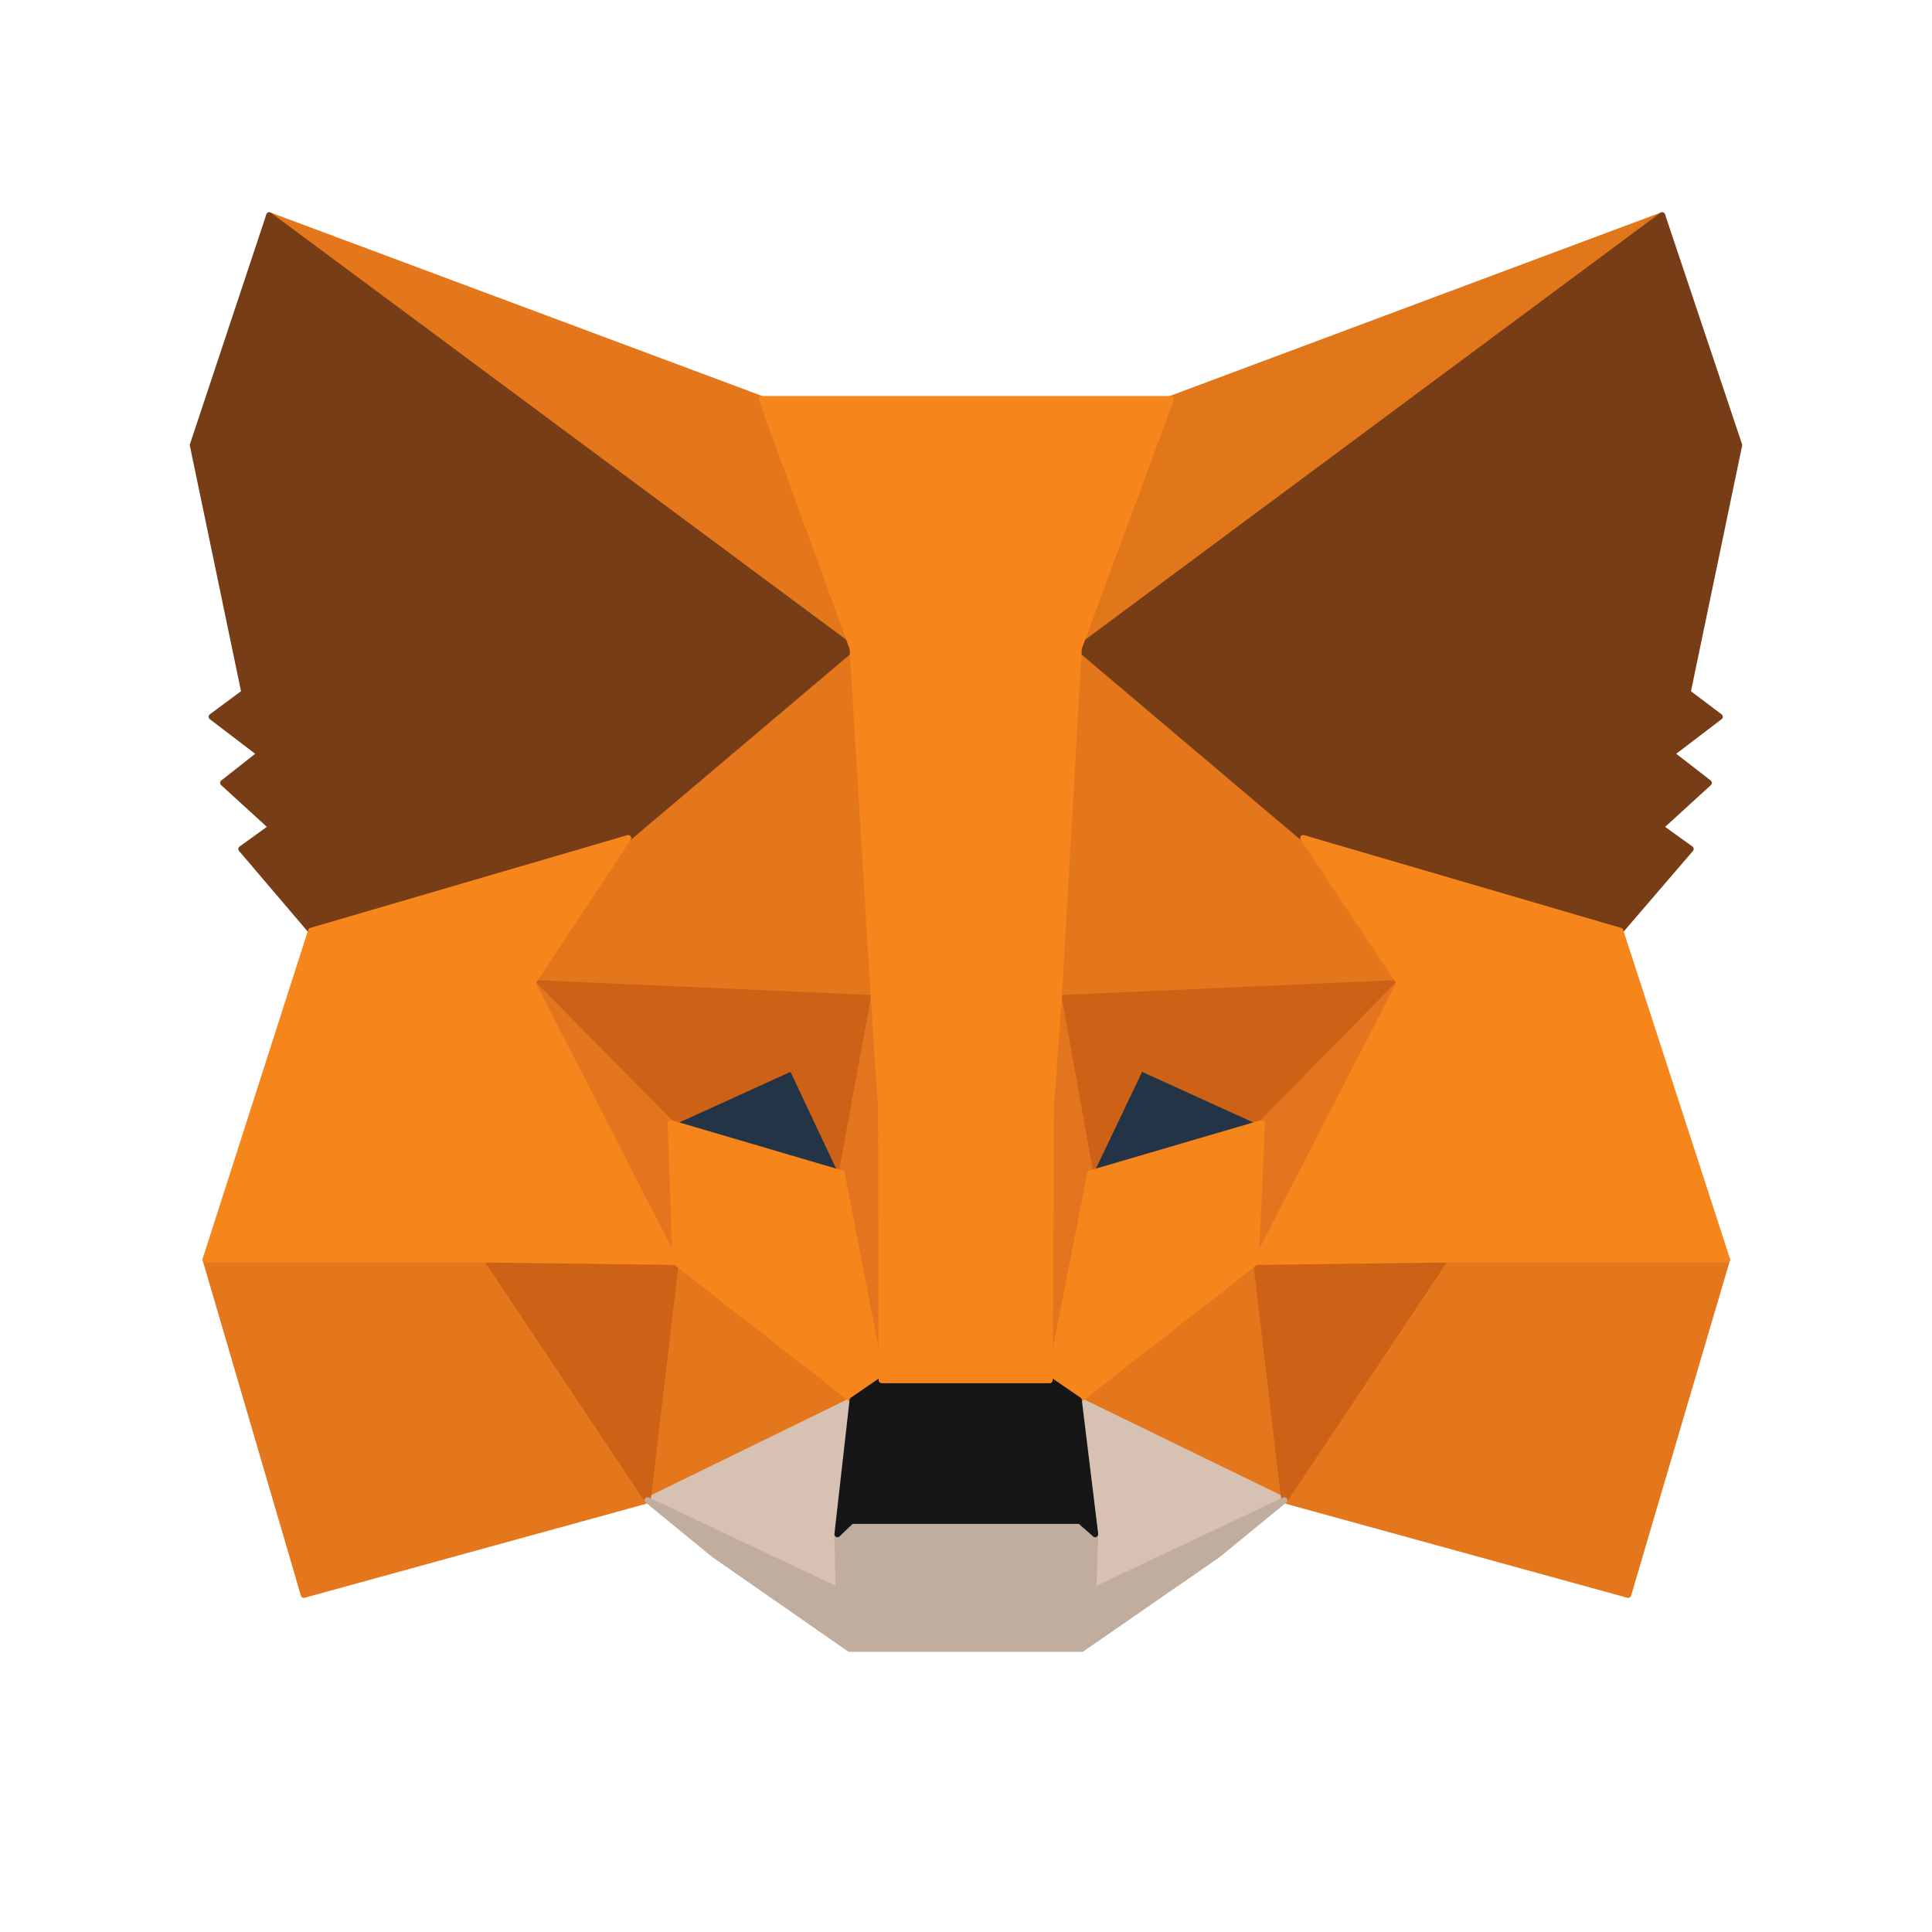
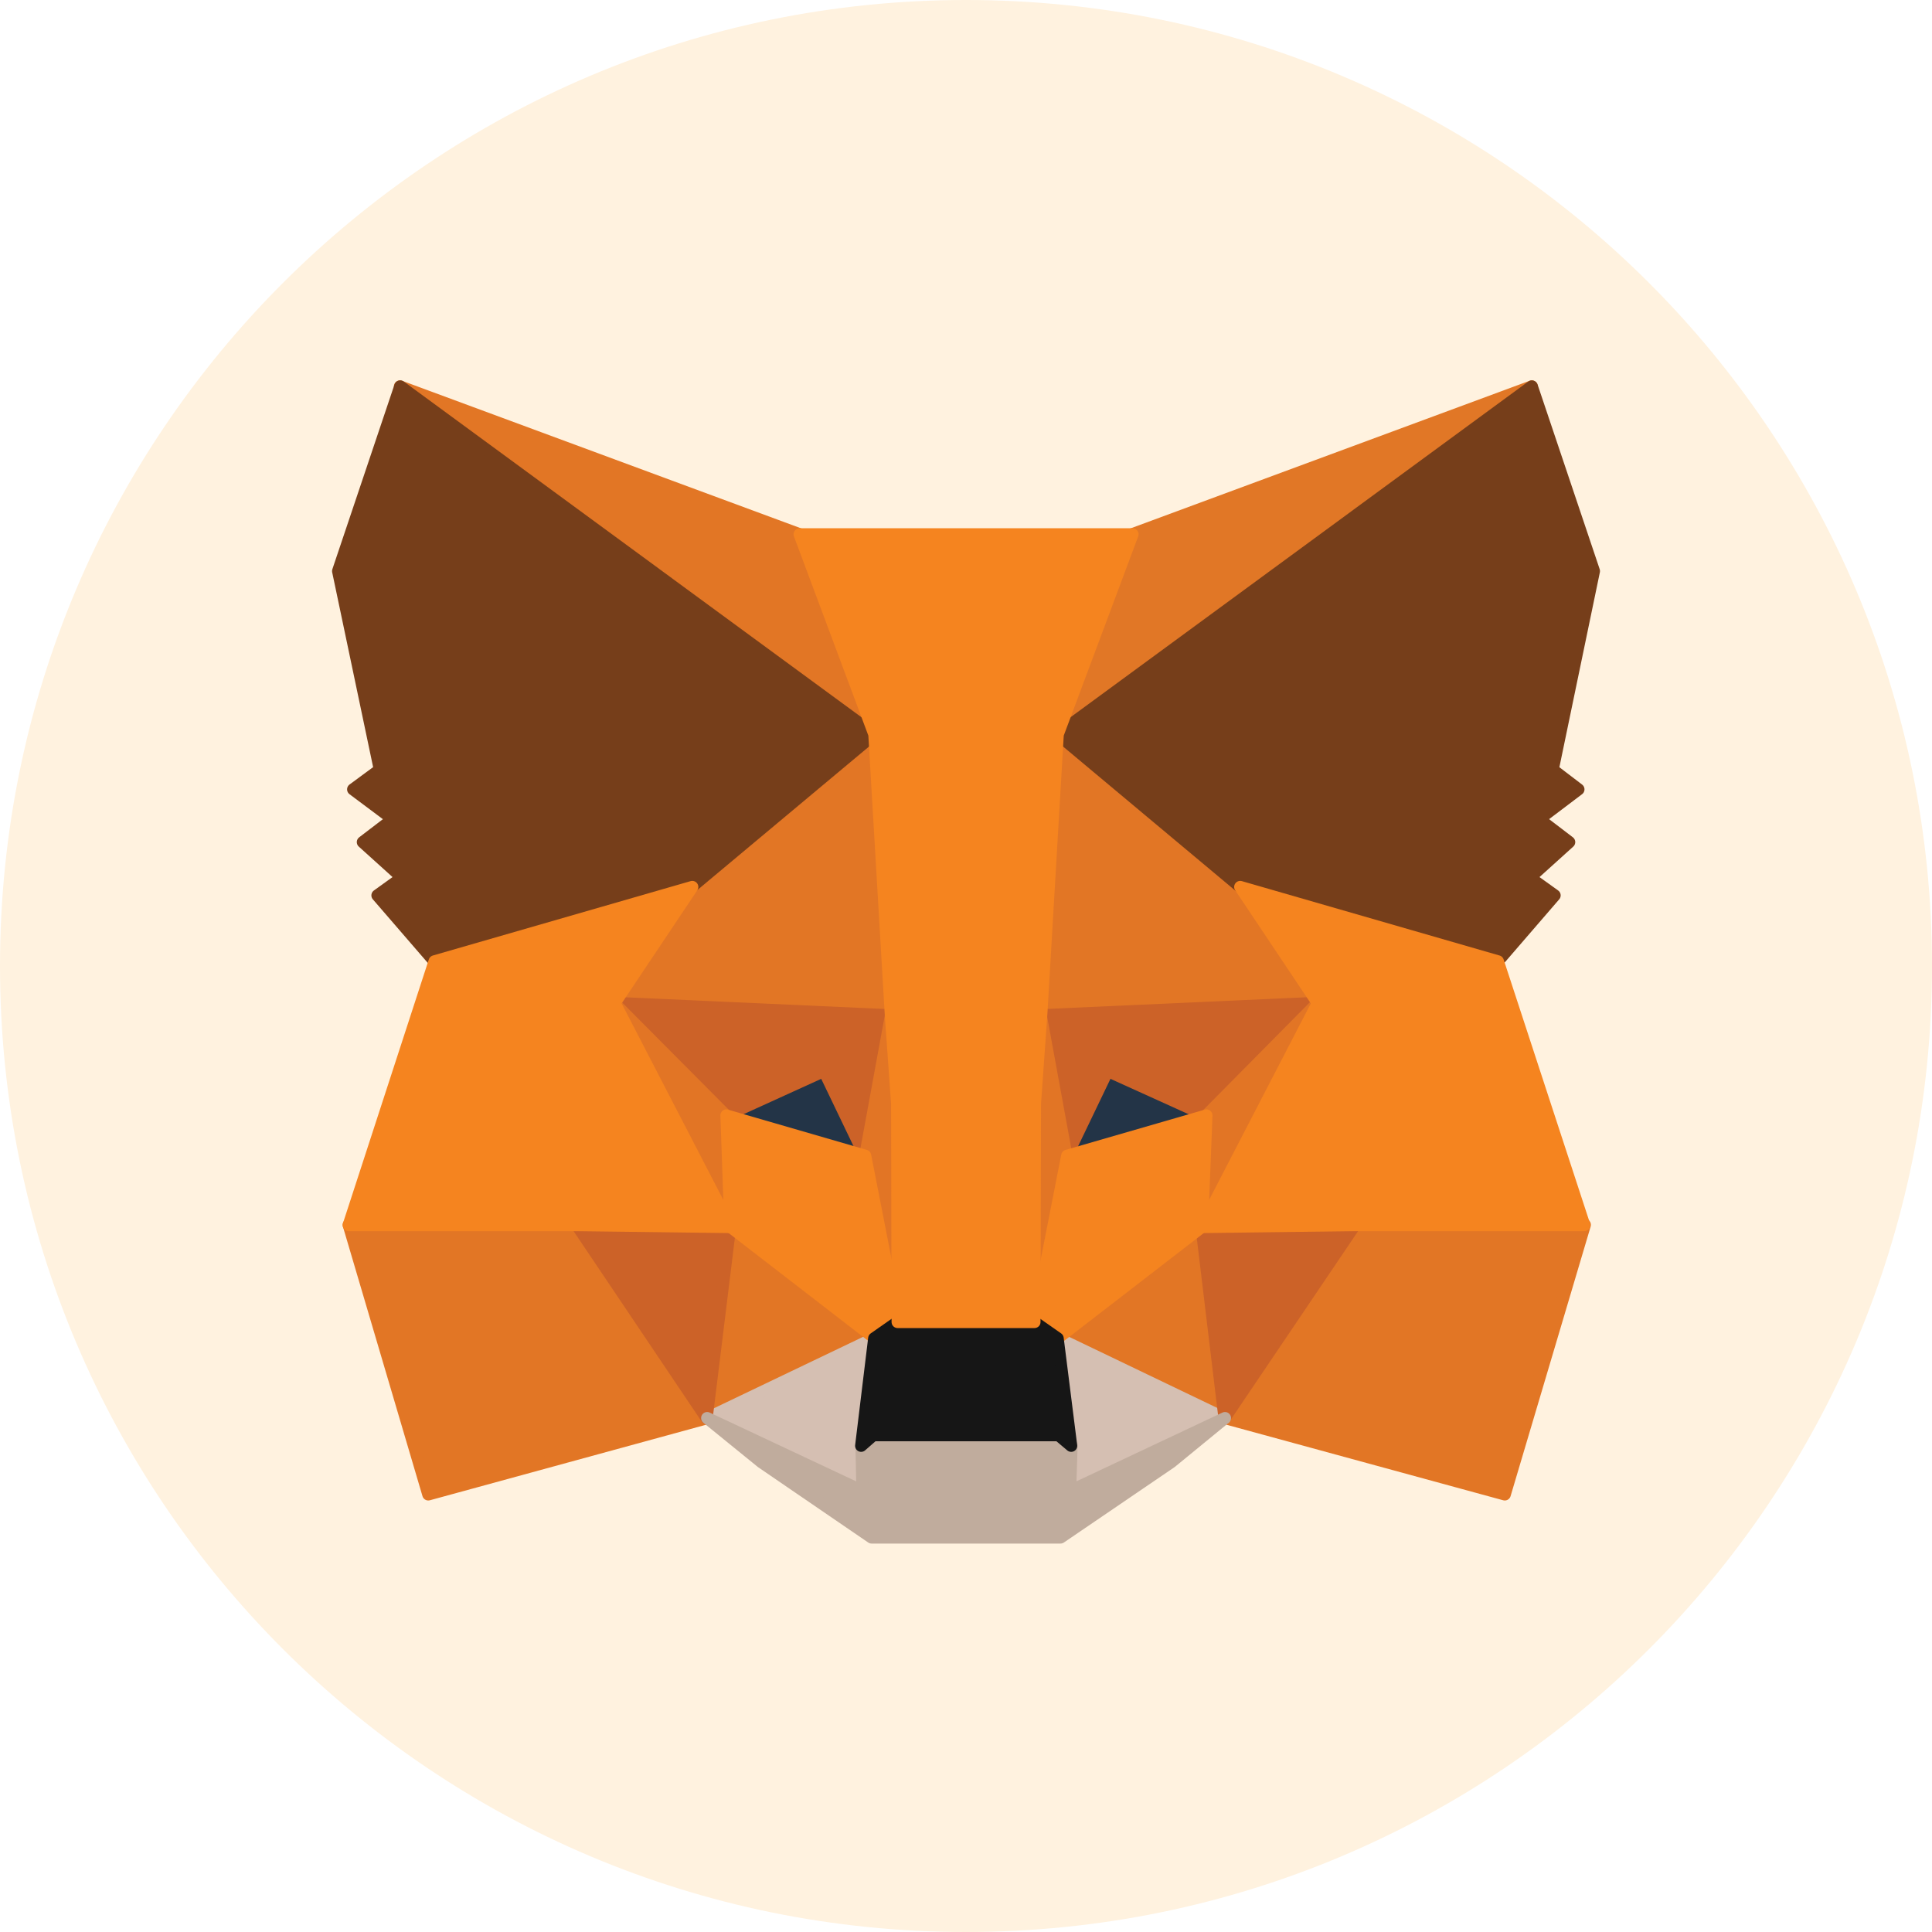
- <svg xmlns="http://www.w3.org/2000/svg" version="1.1" id="Layer_1" x="0px" y="0px" viewBox="0 0 318.6 318.6" style="enable-background:new 0 0 318.6 318.6;" xml:space="preserve">
-   <style type="text/css">
- 	.st0{fill:#E2761B;stroke:#E2761B;stroke-linecap:round;stroke-linejoin:round;}
- 	.st1{fill:#E4761B;stroke:#E4761B;stroke-linecap:round;stroke-linejoin:round;}
- 	.st2{fill:#D7C1B3;stroke:#D7C1B3;stroke-linecap:round;stroke-linejoin:round;}
- 	.st3{fill:#233447;stroke:#233447;stroke-linecap:round;stroke-linejoin:round;}
- 	.st4{fill:#CD6116;stroke:#CD6116;stroke-linecap:round;stroke-linejoin:round;}
- 	.st5{fill:#E4751F;stroke:#E4751F;stroke-linecap:round;stroke-linejoin:round;}
- 	.st6{fill:#F6851B;stroke:#F6851B;stroke-linecap:round;stroke-linejoin:round;}
- 	.st7{fill:#C0AD9E;stroke:#C0AD9E;stroke-linecap:round;stroke-linejoin:round;}
- 	.st8{fill:#161616;stroke:#161616;stroke-linecap:round;stroke-linejoin:round;}
- 	.st9{fill:#763D16;stroke:#763D16;stroke-linecap:round;stroke-linejoin:round;}
- </style>
-   <polygon class="st0" points="274.1,35.5 174.6,109.4 193,65.8 " />
-   <g>
-     <polygon class="st1" points="44.4,35.5 143.1,110.1 125.6,65.8  " />
-     <polygon class="st1" points="238.3,206.8 211.8,247.4 268.5,263 284.8,207.7  " />
-     <polygon class="st1" points="33.9,207.7 50.1,263 106.8,247.4 80.3,206.8  " />
-     <polygon class="st1" points="103.6,138.2 87.8,162.1 144.1,164.6 142.1,104.1  " />
-     <polygon class="st1" points="214.9,138.2 175.9,103.4 174.6,164.6 230.8,162.1  " />
-     <polygon class="st1" points="106.8,247.4 140.6,230.9 111.4,208.1  " />
-     <polygon class="st1" points="177.9,230.9 211.8,247.4 207.1,208.1  " />
-   </g>
-   <g>
-     <polygon class="st2" points="211.8,247.4 177.9,230.9 180.6,253 180.3,262.3  " />
-     <polygon class="st2" points="106.8,247.4 138.3,262.3 138.1,253 140.6,230.9  " />
-   </g>
-   <polygon class="st3" points="138.8,193.5 110.6,185.2 130.5,176.1 " />
-   <polygon class="st3" points="179.7,193.5 188,176.1 208,185.2 " />
-   <g>
-     <polygon class="st4" points="106.8,247.4 111.6,206.8 80.3,207.7  " />
-     <polygon class="st4" points="207,206.8 211.8,247.4 238.3,207.7  " />
-     <polygon class="st4" points="230.8,162.1 174.6,164.6 179.8,193.5 188.1,176.1 208.1,185.2  " />
-     <polygon class="st4" points="110.6,185.2 130.6,176.1 138.8,193.5 144.1,164.6 87.8,162.1  " />
-   </g>
-   <g>
-     <polygon class="st5" points="87.8,162.1 111.4,208.1 110.6,185.2  " />
-     <polygon class="st5" points="208.1,185.2 207.1,208.1 230.8,162.1  " />
-     <polygon class="st5" points="144.1,164.6 138.8,193.5 145.4,227.6 146.9,182.7  " />
-     <polygon class="st5" points="174.6,164.6 171.9,182.6 173.1,227.6 179.8,193.5  " />
-   </g>
-   <polygon class="st6" points="179.8,193.5 173.1,227.6 177.9,230.9 207.1,208.1 208.1,185.2 " />
-   <polygon class="st6" points="110.6,185.2 111.4,208.1 140.6,230.9 145.4,227.6 138.8,193.5 " />
-   <polygon class="st7" points="180.3,262.3 180.6,253 178.1,250.8 140.4,250.8 138.1,253 138.3,262.3 106.8,247.4 117.8,256.4   140.1,271.9 178.4,271.9 200.8,256.4 211.8,247.4 " />
-   <polygon class="st8" points="177.9,230.9 173.1,227.6 145.4,227.6 140.6,230.9 138.1,253 140.4,250.8 178.1,250.8 180.6,253 " />
-   <g>
-     <polygon class="st9" points="278.3,114.2 286.8,73.4 274.1,35.5 177.9,106.9 214.9,138.2 267.2,153.5 278.8,140 273.8,136.4    281.8,129.1 275.6,124.3 283.6,118.2  " />
-     <polygon class="st9" points="31.8,73.4 40.3,114.2 34.9,118.2 42.9,124.3 36.8,129.1 44.8,136.4 39.8,140 51.3,153.5 103.6,138.2    140.6,106.9 44.4,35.5  " />
-   </g>
-   <polygon class="st6" points="267.2,153.5 214.9,138.2 230.8,162.1 207.1,208.1 238.3,207.7 284.8,207.7 " />
-   <polygon class="st6" points="103.6,138.2 51.3,153.5 33.9,207.7 80.3,207.7 111.4,208.1 87.8,162.1 " />
-   <polygon class="st6" points="174.6,164.6 177.9,106.9 193.1,65.8 125.6,65.8 140.6,106.9 144.1,164.6 145.3,182.8 145.4,227.6   173.1,227.6 173.3,182.8 " />
+ <svg xmlns="http://www.w3.org/2000/svg" width="40" height="40" fill="none">
+   <circle cx="20" cy="20" r="20" fill="#FFF2DF" />
+   <path d="m31.713 8-10.158 7.449 1.889-4.39L31.714 8z" fill="#E17726" stroke="#E17726" stroke-width=".25" stroke-linecap="round" stroke-linejoin="round" />
+   <path d="m8.281 8 10.068 7.518-1.798-4.459L8.28 8zM28.07 25.27l-2.703 4.091 5.788 1.58 1.658-5.582-4.743-.09zM7.219 25.359l1.648 5.582 5.777-1.58-2.693-4.091-4.732.089z" fill="#E27625" stroke="#E27625" stroke-width=".25" stroke-linecap="round" stroke-linejoin="round" />
+   <path d="m14.319 18.36-1.608 2.404 5.727.258-.19-6.108-3.93 3.446zM25.674 18.36l-3.989-3.516-.13 6.178 5.727-.259-1.608-2.403zM14.64 29.37l3.467-1.66-2.984-2.304-.482 3.963zM21.898 27.71l3.457 1.66-.472-3.964-2.985 2.305z" fill="#E27625" stroke="#E27625" stroke-width=".25" stroke-linecap="round" stroke-linejoin="round" />
+   <path d="m25.355 29.362-3.457-1.659.282 2.225-.03.943 3.205-1.51zM14.64 29.362l3.216 1.51-.02-.944.271-2.225-3.466 1.659z" fill="#D5BFB2" stroke="#D5BFB2" stroke-width=".25" stroke-linecap="round" stroke-linejoin="round" />
+   <path d="m17.913 23.93-2.874-.834 2.03-.924.844 1.758zM22.094 23.93l.844-1.758 2.04.924-2.884.834z" fill="#233447" stroke="#233447" stroke-width=".25" stroke-linecap="round" stroke-linejoin="round" />
+   <path d="m14.63 29.361.503-4.091-3.195.089 2.692 4.002zM24.86 25.27l.492 4.091 2.703-4.002-3.196-.09zM27.282 20.762l-5.727.258.532 2.91.844-1.758 2.04.924 2.31-2.334zM15.032 23.096l2.03-.924.844 1.758.532-2.91-5.727-.258 2.321 2.334z" fill="#CC6228" stroke="#CC6228" stroke-width=".25" stroke-linecap="round" stroke-linejoin="round" />
+   <path d="m12.71 20.762 2.402 4.638-.08-2.304-2.321-2.334zM24.973 23.096l-.09 2.304 2.401-4.638-2.31 2.334zM18.447 21.016l-.533 2.91.673 3.436.151-4.529-.291-1.817zM21.547 21.016l-.281 1.807.14 4.54.674-3.437-.533-2.91z" fill="#E27525" stroke="#E27525" stroke-width=".25" stroke-linecap="round" stroke-linejoin="round" />
+   <path d="m22.095 23.928-.673 3.436.482.338 2.984-2.304.09-2.304-2.883.834zM15.04 23.094l.08 2.304 2.984 2.304.482-.338-.673-3.436-2.874-.834z" fill="#F5841F" stroke="#F5841F" stroke-width=".25" stroke-linecap="round" stroke-linejoin="round" />
+   <path d="m22.156 30.87.03-.945-.26-.218h-3.839l-.251.218.02.944-3.215-1.51 1.125.914 2.28 1.56h3.91l2.29-1.56 1.116-.914-3.206 1.51z" fill="#C0AC9D" stroke="#C0AC9D" stroke-width=".25" stroke-linecap="round" stroke-linejoin="round" />
+   <path d="m21.898 27.709-.483-.338h-2.833l-.483.338-.27 2.225.25-.219h3.839l.26.219-.28-2.225z" fill="#161616" stroke="#161616" stroke-width=".25" stroke-linecap="round" stroke-linejoin="round" />
+   <path d="m32.147 15.936.854-4.112L31.715 8l-9.817 7.2 3.778 3.16 5.336 1.539 1.175-1.361-.512-.368.814-.735-.623-.476.814-.616-.533-.407zM7 11.824l.864 4.112-.553.407.824.616-.623.476.814.735-.512.368 1.175 1.36 5.336-1.539 3.778-3.158L8.286 8 7 11.824z" fill="#763E1A" stroke="#763E1A" stroke-width=".25" stroke-linecap="round" stroke-linejoin="round" />
+   <path d="m31.012 19.903-5.335-1.54 1.607 2.404-2.401 4.638 3.175-.04H32.8l-1.788-5.462zM14.333 18.363l-5.336 1.54-1.778 5.462h4.732l3.175.04-2.401-4.638 1.608-2.404zM21.558 21.024l.342-5.82 1.548-4.142h-6.893l1.547 4.142.342 5.82.13 1.828.01 4.519h2.834l.01-4.52.13-1.827z" fill="#F5841F" stroke="#F5841F" stroke-width=".25" stroke-linecap="round" stroke-linejoin="round" />
</svg>
